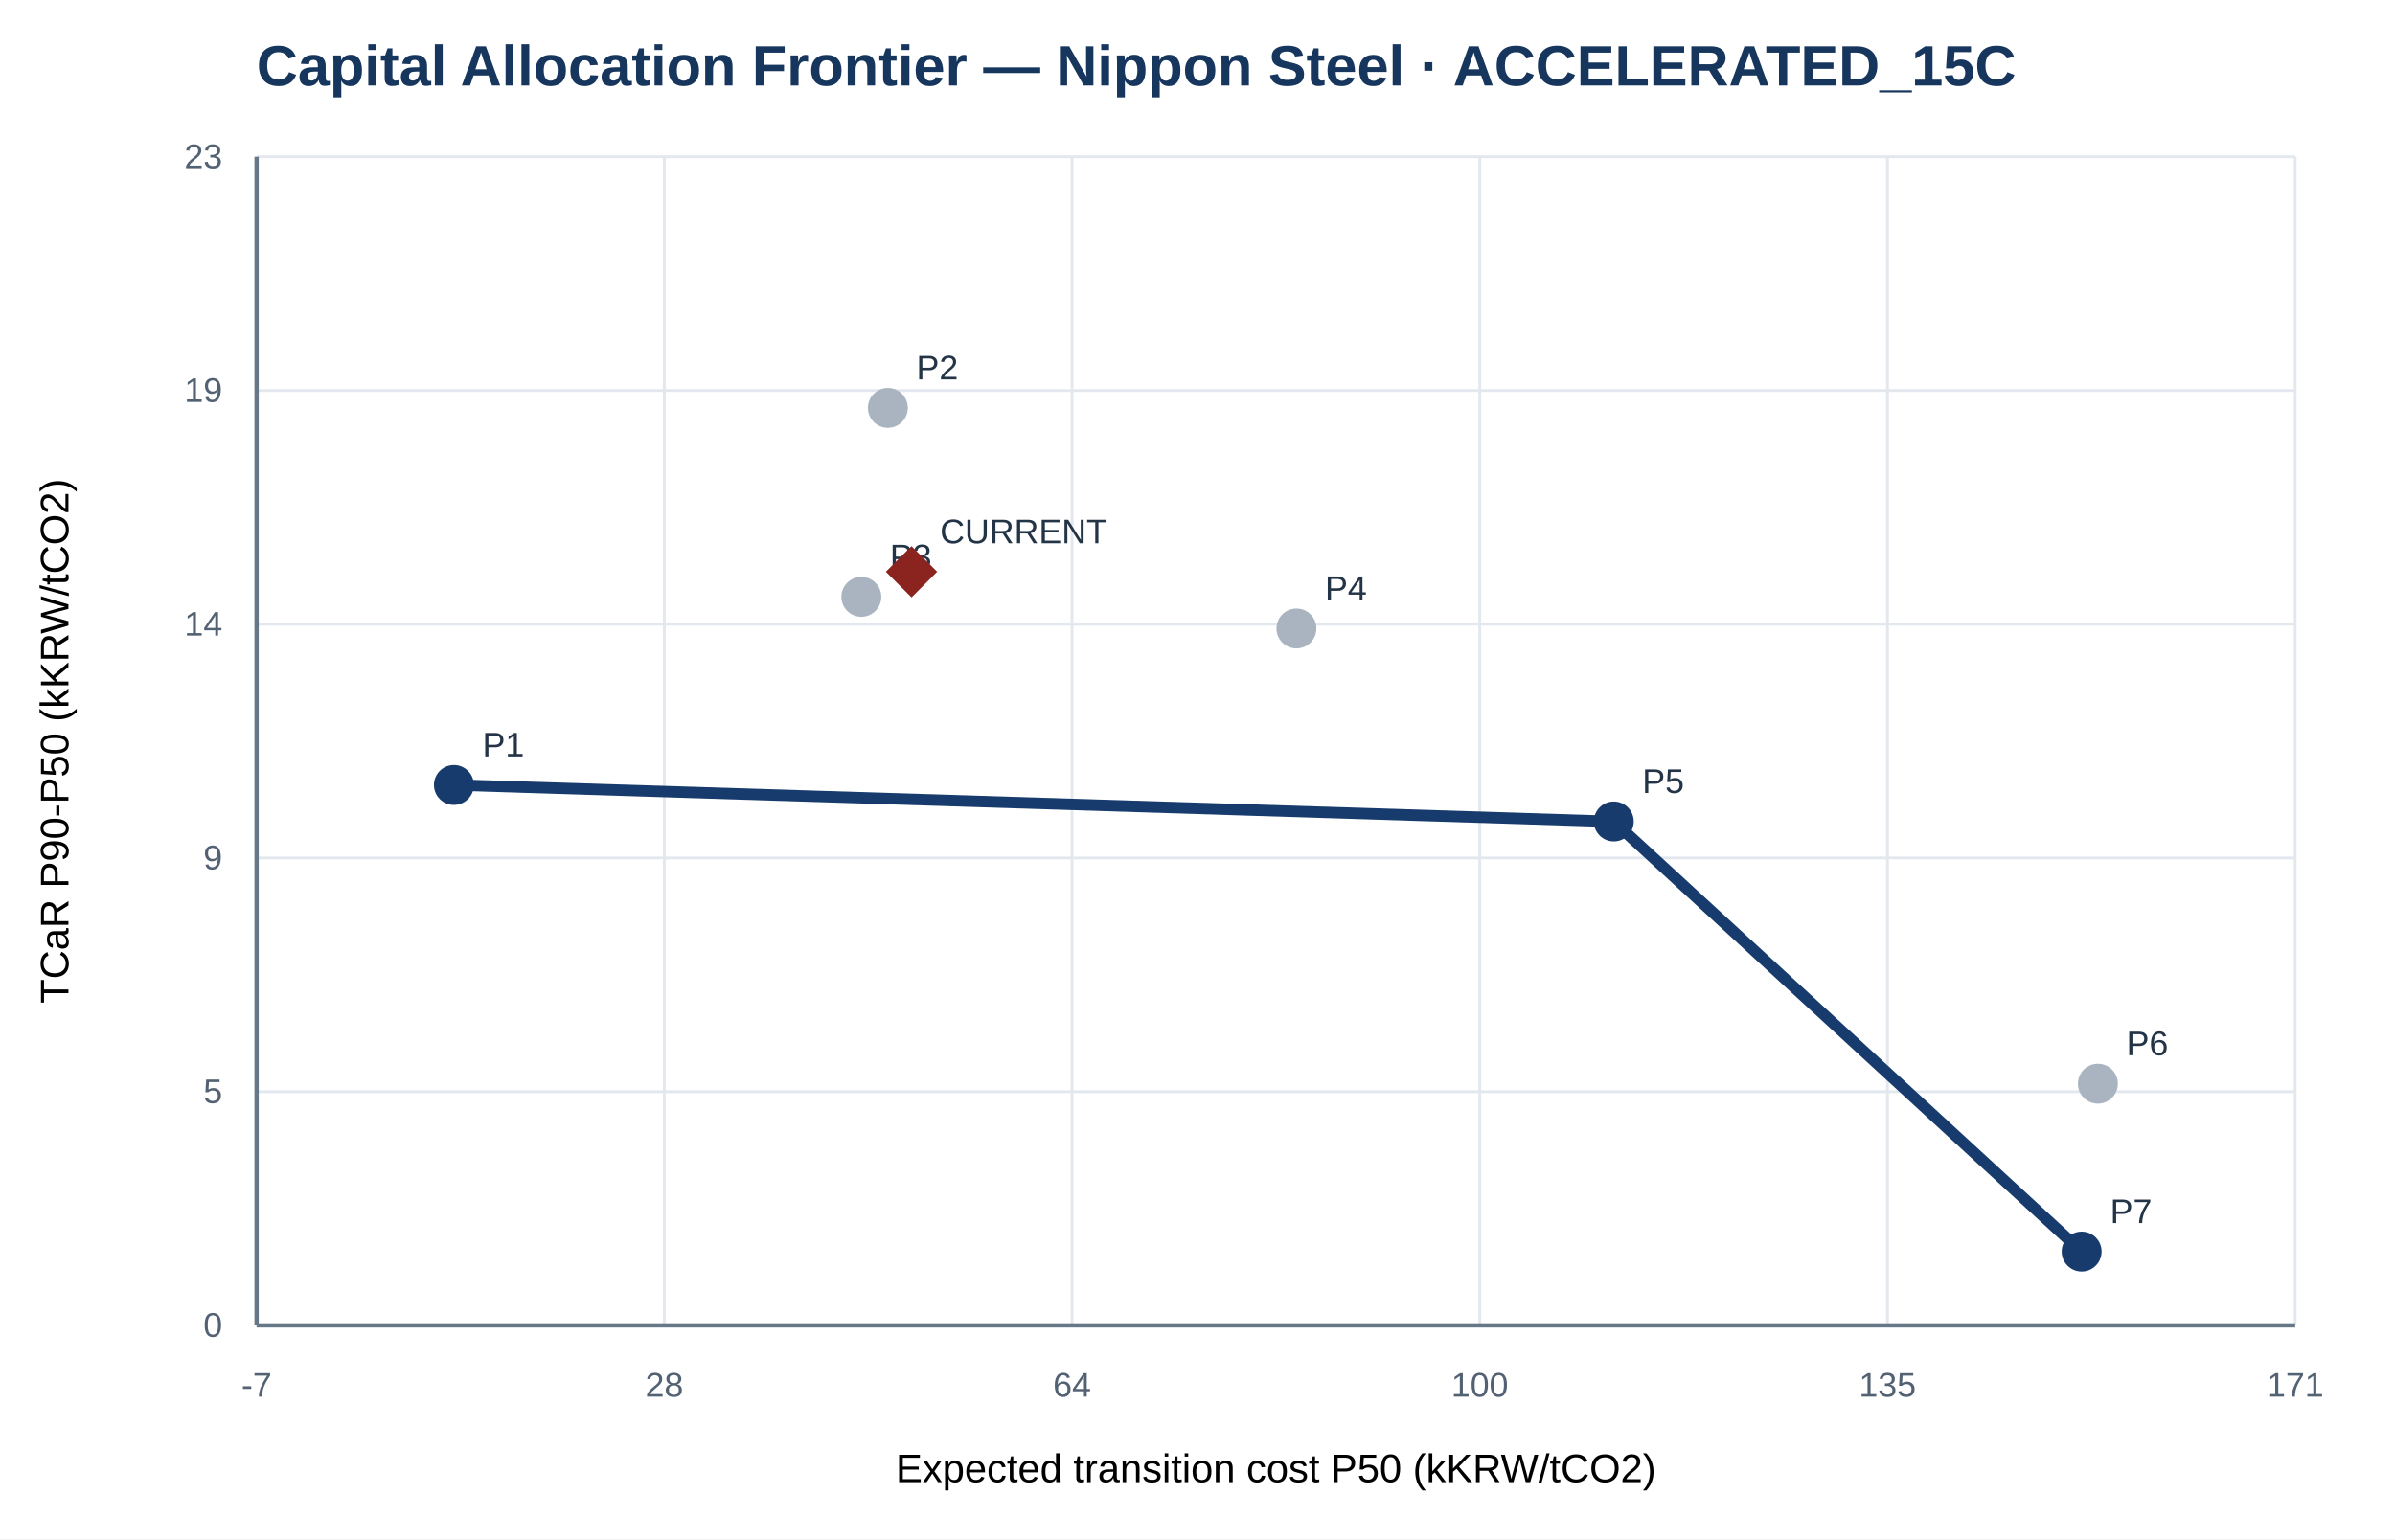
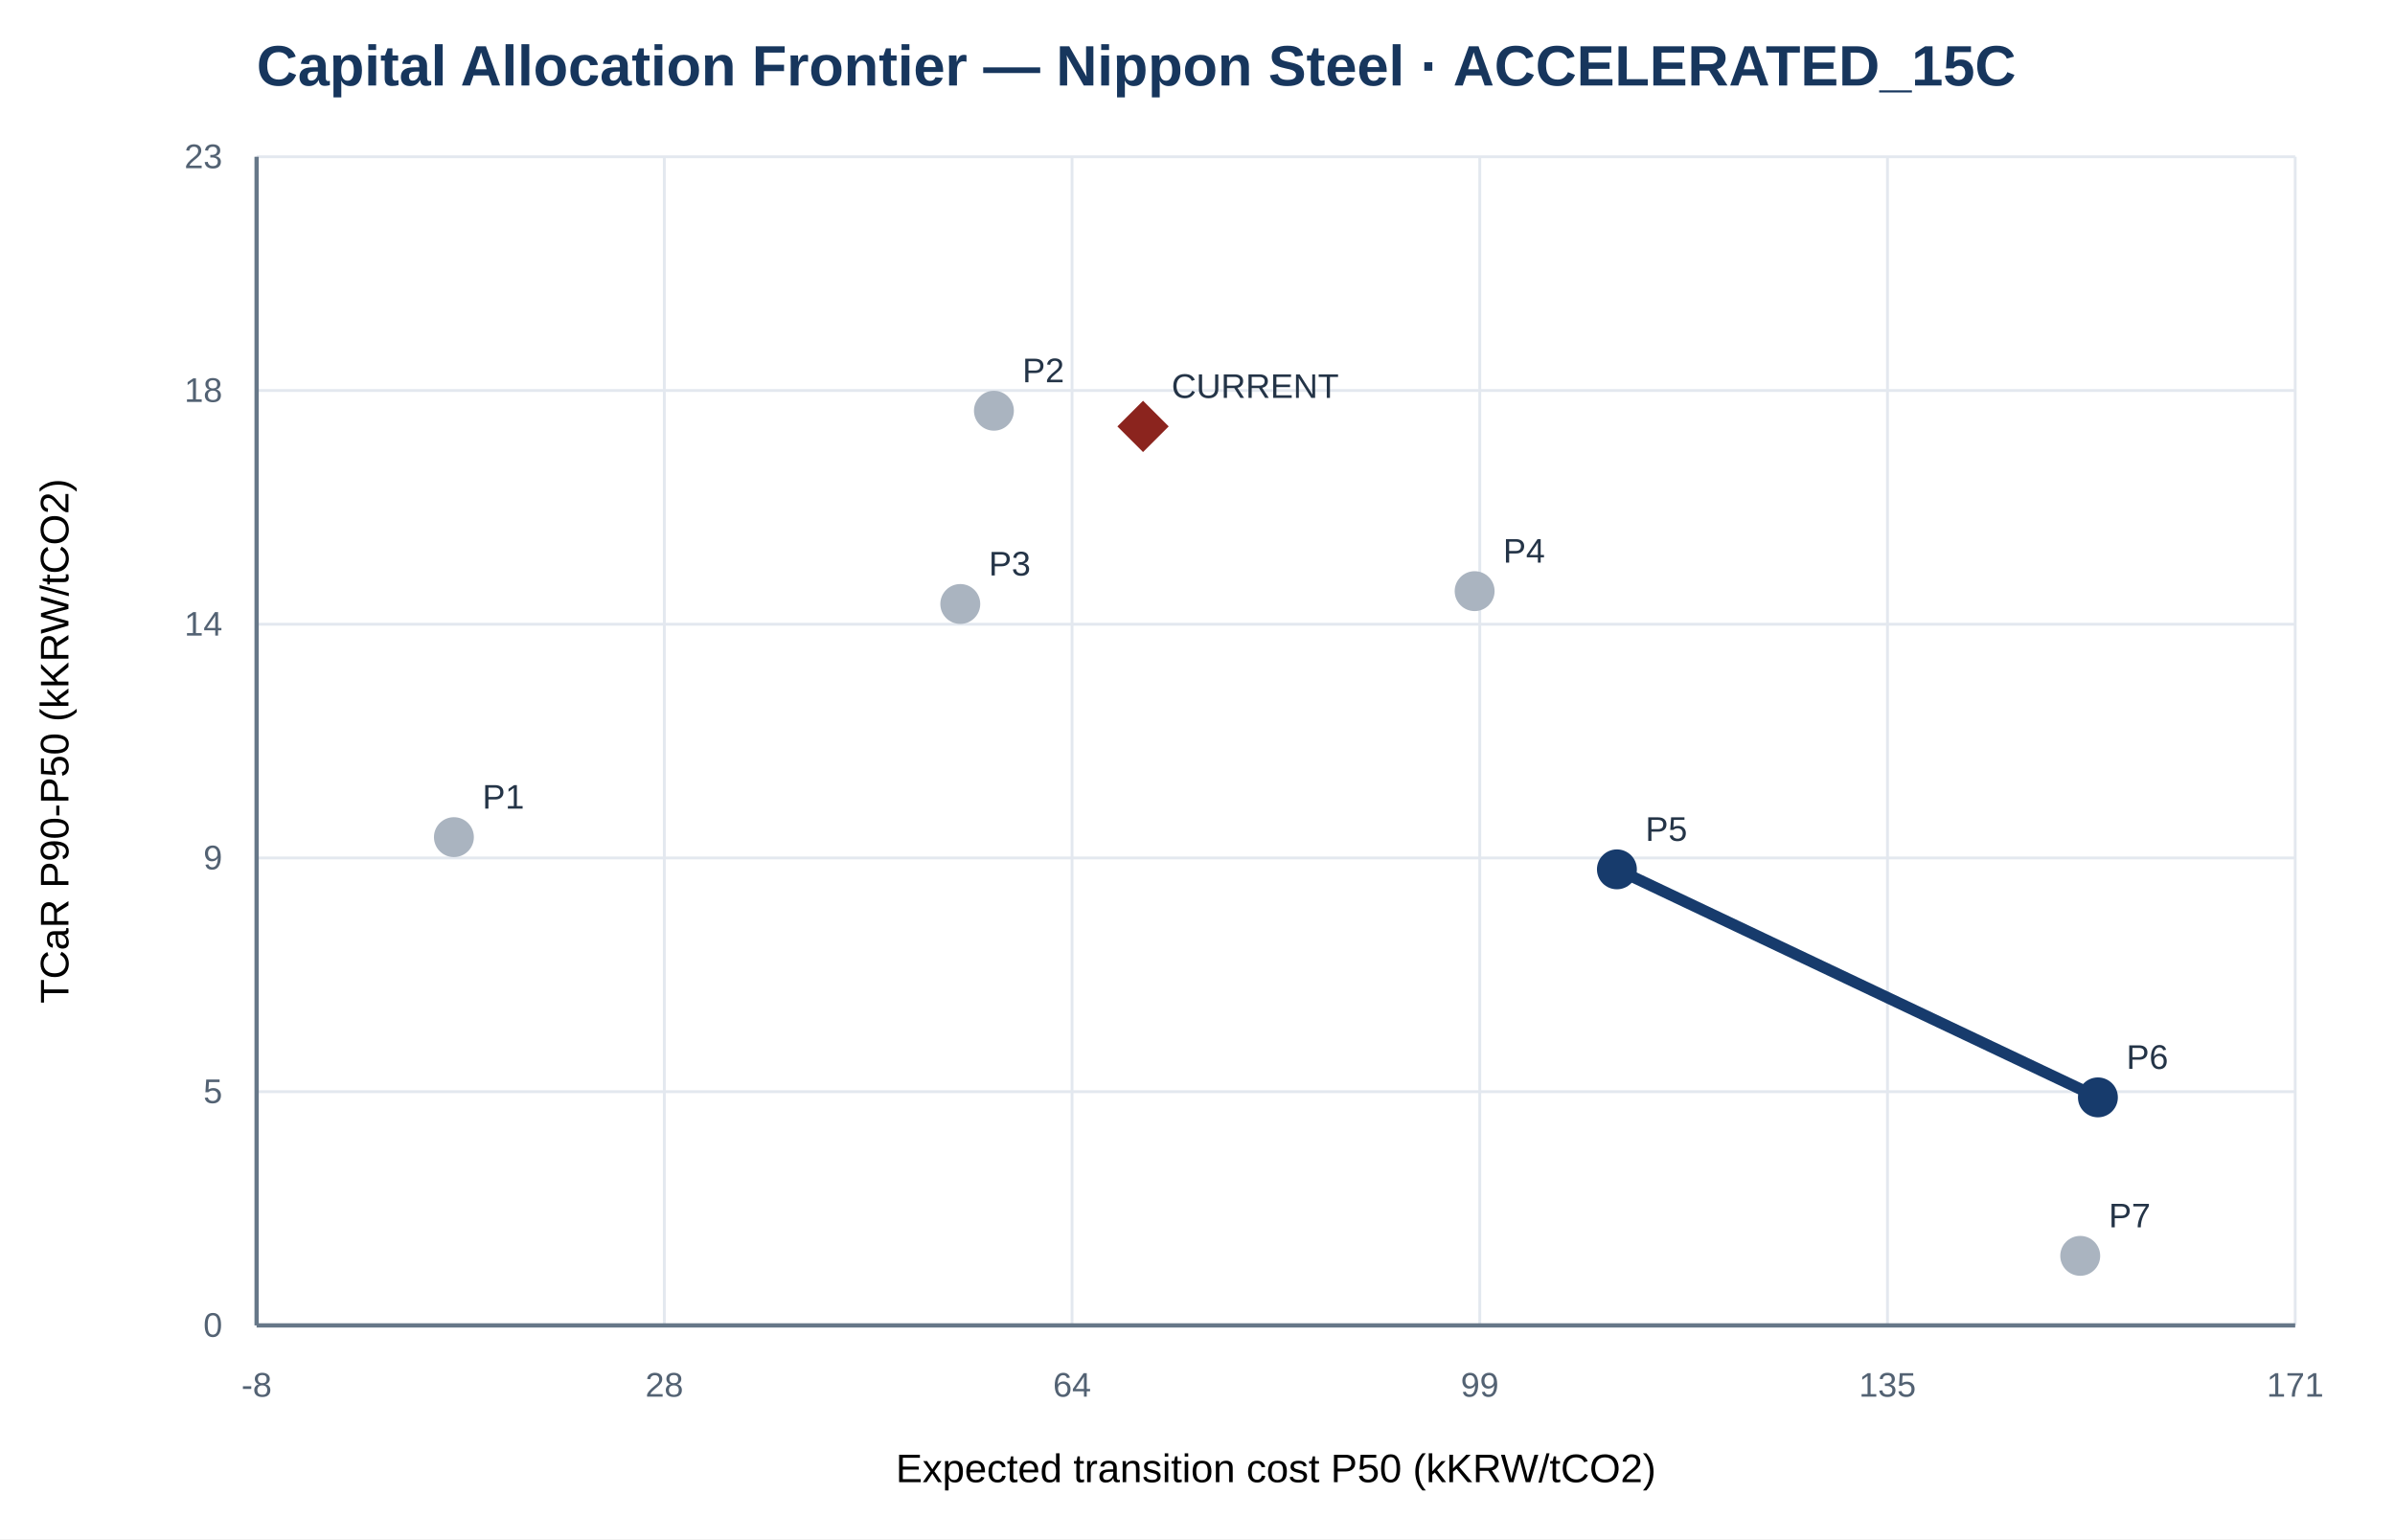
<svg xmlns="http://www.w3.org/2000/svg" width="840" height="540" viewBox="0 0 840 540">
  <rect x="0" y="0" width="840" height="540" fill="#ffffff" />
  <text x="90" y="30" font-family="Arial" font-size="20" font-weight="700" fill="#17365d">Capital Allocation Frontier — Nippon Steel · ACCELERATED_15C</text>
  <line x1="90.0" y1="55" x2="90.0" y2="465" stroke="#e3e8ef" />
-   <text x="90.0" y="490" text-anchor="middle" font-family="Arial" font-size="12" fill="#536273">-7</text>
+   <text x="90.0" y="490" text-anchor="middle" font-family="Arial" font-size="12" fill="#536273">-8</text>
  <line x1="90" y1="465.0" x2="805" y2="465.0" stroke="#e3e8ef" />
  <text x="78" y="469.0" text-anchor="end" font-family="Arial" font-size="12" fill="#536273">0</text>
  <line x1="233.0" y1="55" x2="233.0" y2="465" stroke="#e3e8ef" />
  <text x="233.0" y="490" text-anchor="middle" font-family="Arial" font-size="12" fill="#536273">28</text>
  <line x1="90" y1="383.0" x2="805" y2="383.0" stroke="#e3e8ef" />
  <text x="78" y="387.0" text-anchor="end" font-family="Arial" font-size="12" fill="#536273">5</text>
  <line x1="376.0" y1="55" x2="376.0" y2="465" stroke="#e3e8ef" />
  <text x="376.0" y="490" text-anchor="middle" font-family="Arial" font-size="12" fill="#536273">64</text>
  <line x1="90" y1="301.0" x2="805" y2="301.0" stroke="#e3e8ef" />
  <text x="78" y="305.0" text-anchor="end" font-family="Arial" font-size="12" fill="#536273">9</text>
  <line x1="519.0" y1="55" x2="519.0" y2="465" stroke="#e3e8ef" />
-   <text x="519.0" y="490" text-anchor="middle" font-family="Arial" font-size="12" fill="#536273">100</text>
+   <text x="519.0" y="490" text-anchor="middle" font-family="Arial" font-size="12" fill="#536273">99</text>
  <line x1="90" y1="219.0" x2="805" y2="219.0" stroke="#e3e8ef" />
  <text x="78" y="223.0" text-anchor="end" font-family="Arial" font-size="12" fill="#536273">14</text>
  <line x1="662.0" y1="55" x2="662.0" y2="465" stroke="#e3e8ef" />
  <text x="662.0" y="490" text-anchor="middle" font-family="Arial" font-size="12" fill="#536273">135</text>
  <line x1="90" y1="137.0" x2="805" y2="137.0" stroke="#e3e8ef" />
-   <text x="78" y="141.0" text-anchor="end" font-family="Arial" font-size="12" fill="#536273">19</text>
+   <text x="78" y="141.0" text-anchor="end" font-family="Arial" font-size="12" fill="#536273">18</text>
  <line x1="805.0" y1="55" x2="805.0" y2="465" stroke="#e3e8ef" />
  <text x="805.0" y="490" text-anchor="middle" font-family="Arial" font-size="12" fill="#536273">171</text>
  <line x1="90" y1="55.0" x2="805" y2="55.0" stroke="#e3e8ef" />
  <text x="78" y="59.0" text-anchor="end" font-family="Arial" font-size="12" fill="#536273">23</text>
-   <polyline points="159.2,275.4 566.0,288.2 730.1,439.1" fill="none" stroke="#173b6c" stroke-width="4" />
-   <circle cx="159.2" cy="275.4" r="7" fill="#173b6c" />
-   <text x="169.2" y="265.4" font-family="Arial" font-size="12" fill="#243447">P1</text>
-   <circle cx="311.4" cy="143.1" r="7" fill="#aab4c0" />
-   <text x="321.4" y="133.1" font-family="Arial" font-size="12" fill="#243447">P2</text>
-   <circle cx="302.1" cy="209.4" r="7" fill="#aab4c0" />
-   <text x="312.1" y="199.4" font-family="Arial" font-size="12" fill="#243447">P3</text>
-   <circle cx="454.7" cy="220.5" r="7" fill="#aab4c0" />
-   <text x="464.7" y="210.5" font-family="Arial" font-size="12" fill="#243447">P4</text>
-   <circle cx="566.0" cy="288.2" r="7" fill="#173b6c" />
-   <text x="576.0" y="278.2" font-family="Arial" font-size="12" fill="#243447">P5</text>
-   <circle cx="735.8" cy="380.2" r="7" fill="#aab4c0" />
-   <text x="745.8" y="370.2" font-family="Arial" font-size="12" fill="#243447">P6</text>
-   <circle cx="730.1" cy="439.1" r="7" fill="#173b6c" />
-   <text x="740.1" y="429.1" font-family="Arial" font-size="12" fill="#243447">P7</text>
-   <polygon points="319.7,191.6 328.7,200.6 319.7,209.6 310.7,200.6" fill="#8b241e" />
-   <text x="329.7" y="190.6" font-family="Arial" font-size="12" fill="#243447">CURRENT</text>
+   <polyline points="567.1,305.0 735.8,385.0" fill="none" stroke="#173b6c" stroke-width="4" />
+   <circle cx="159.2" cy="293.7" r="7" fill="#aab4c0" />
+   <text x="169.2" y="283.7" font-family="Arial" font-size="12" fill="#243447">P1</text>
+   <circle cx="348.6" cy="144.1" r="7" fill="#aab4c0" />
+   <text x="358.6" y="134.1" font-family="Arial" font-size="12" fill="#243447">P2</text>
+   <circle cx="336.8" cy="211.9" r="7" fill="#aab4c0" />
+   <text x="346.8" y="201.9" font-family="Arial" font-size="12" fill="#243447">P3</text>
+   <circle cx="517.2" cy="207.4" r="7" fill="#aab4c0" />
+   <text x="527.2" y="197.4" font-family="Arial" font-size="12" fill="#243447">P4</text>
+   <circle cx="567.1" cy="305.0" r="7" fill="#173b6c" />
+   <text x="577.1" y="295.0" font-family="Arial" font-size="12" fill="#243447">P5</text>
+   <circle cx="735.8" cy="385.0" r="7" fill="#173b6c" />
+   <text x="745.8" y="375.0" font-family="Arial" font-size="12" fill="#243447">P6</text>
+   <circle cx="729.6" cy="440.6" r="7" fill="#aab4c0" />
+   <text x="739.6" y="430.6" font-family="Arial" font-size="12" fill="#243447">P7</text>
+   <polygon points="400.9,140.6 409.9,149.6 400.9,158.6 391.9,149.6" fill="#8b241e" />
+   <text x="410.9" y="139.6" font-family="Arial" font-size="12" fill="#243447">CURRENT</text>
  <line x1="90" y1="465" x2="805" y2="465" stroke="#667788" stroke-width="1.5" />
  <line x1="90" y1="55" x2="90" y2="465" stroke="#667788" stroke-width="1.5" />
  <text x="447.5" y="520" text-anchor="middle" font-family="Arial" font-size="14">Expected transition cost P50 (kKRW/tCO2)</text>
  <text x="24" y="260.0" transform="rotate(-90 24 260.0)" text-anchor="middle" font-family="Arial" font-size="14">TCaR P90-P50 (kKRW/tCO2)</text>
</svg>
